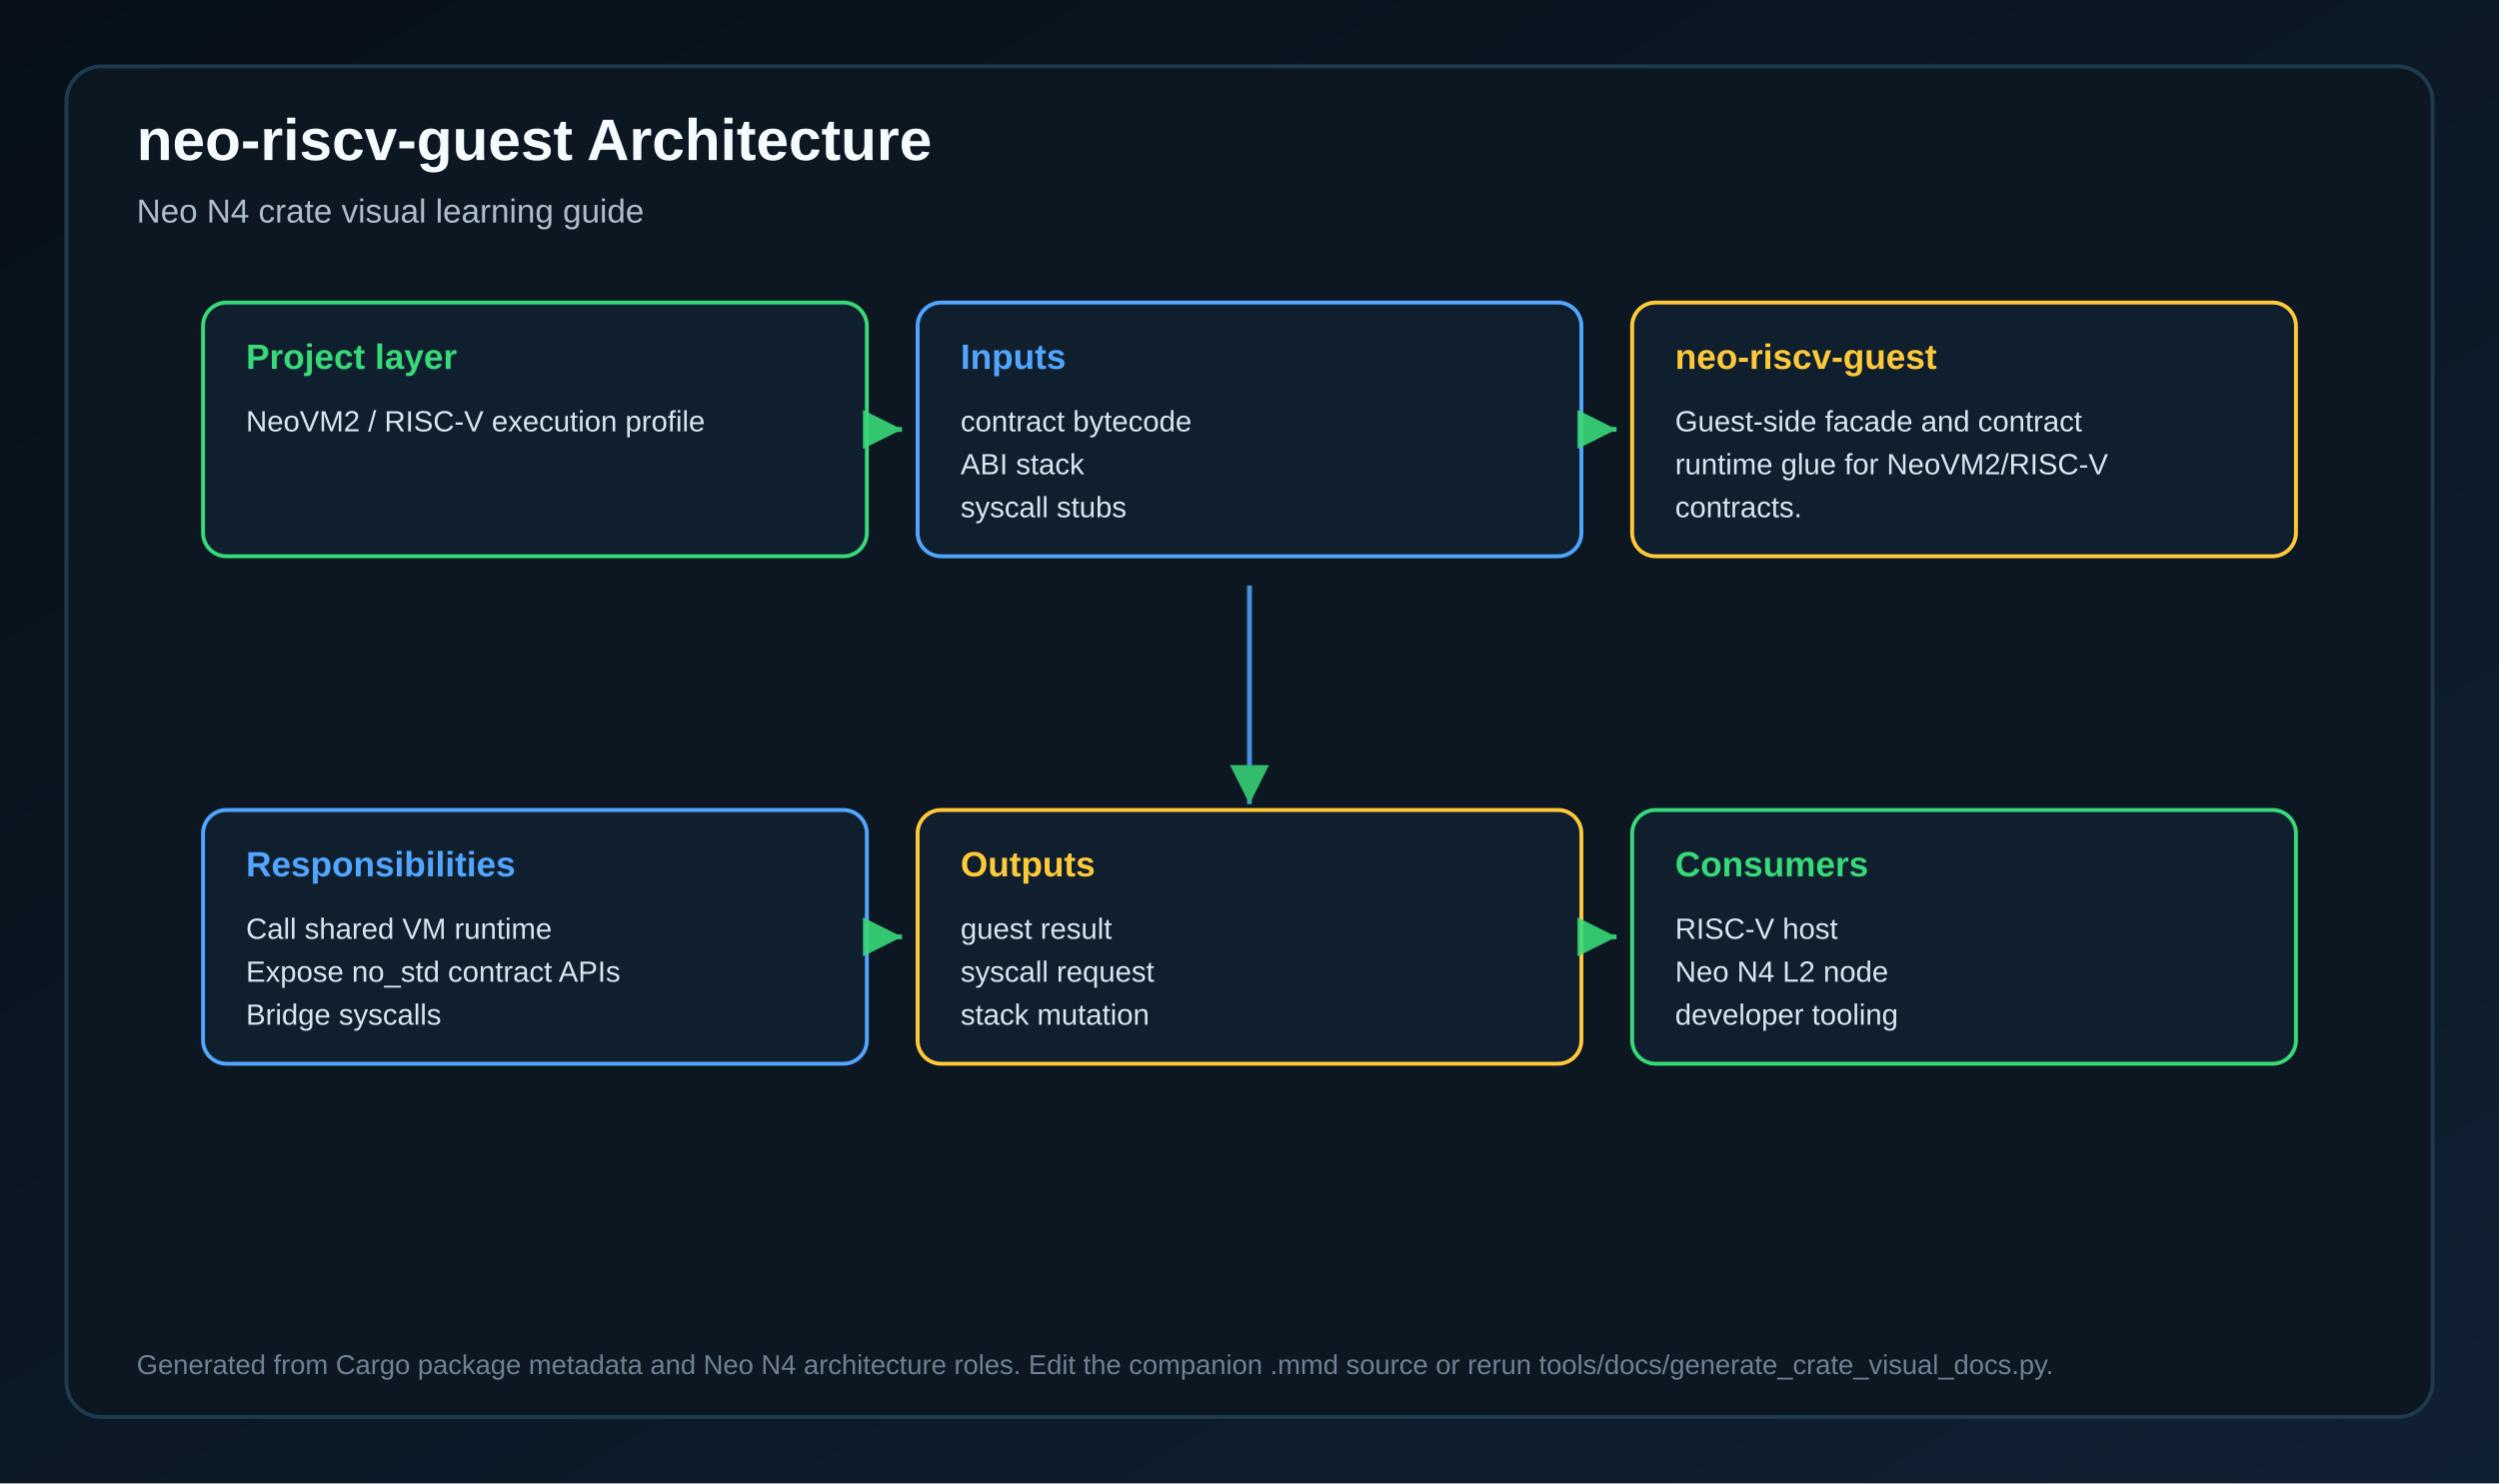
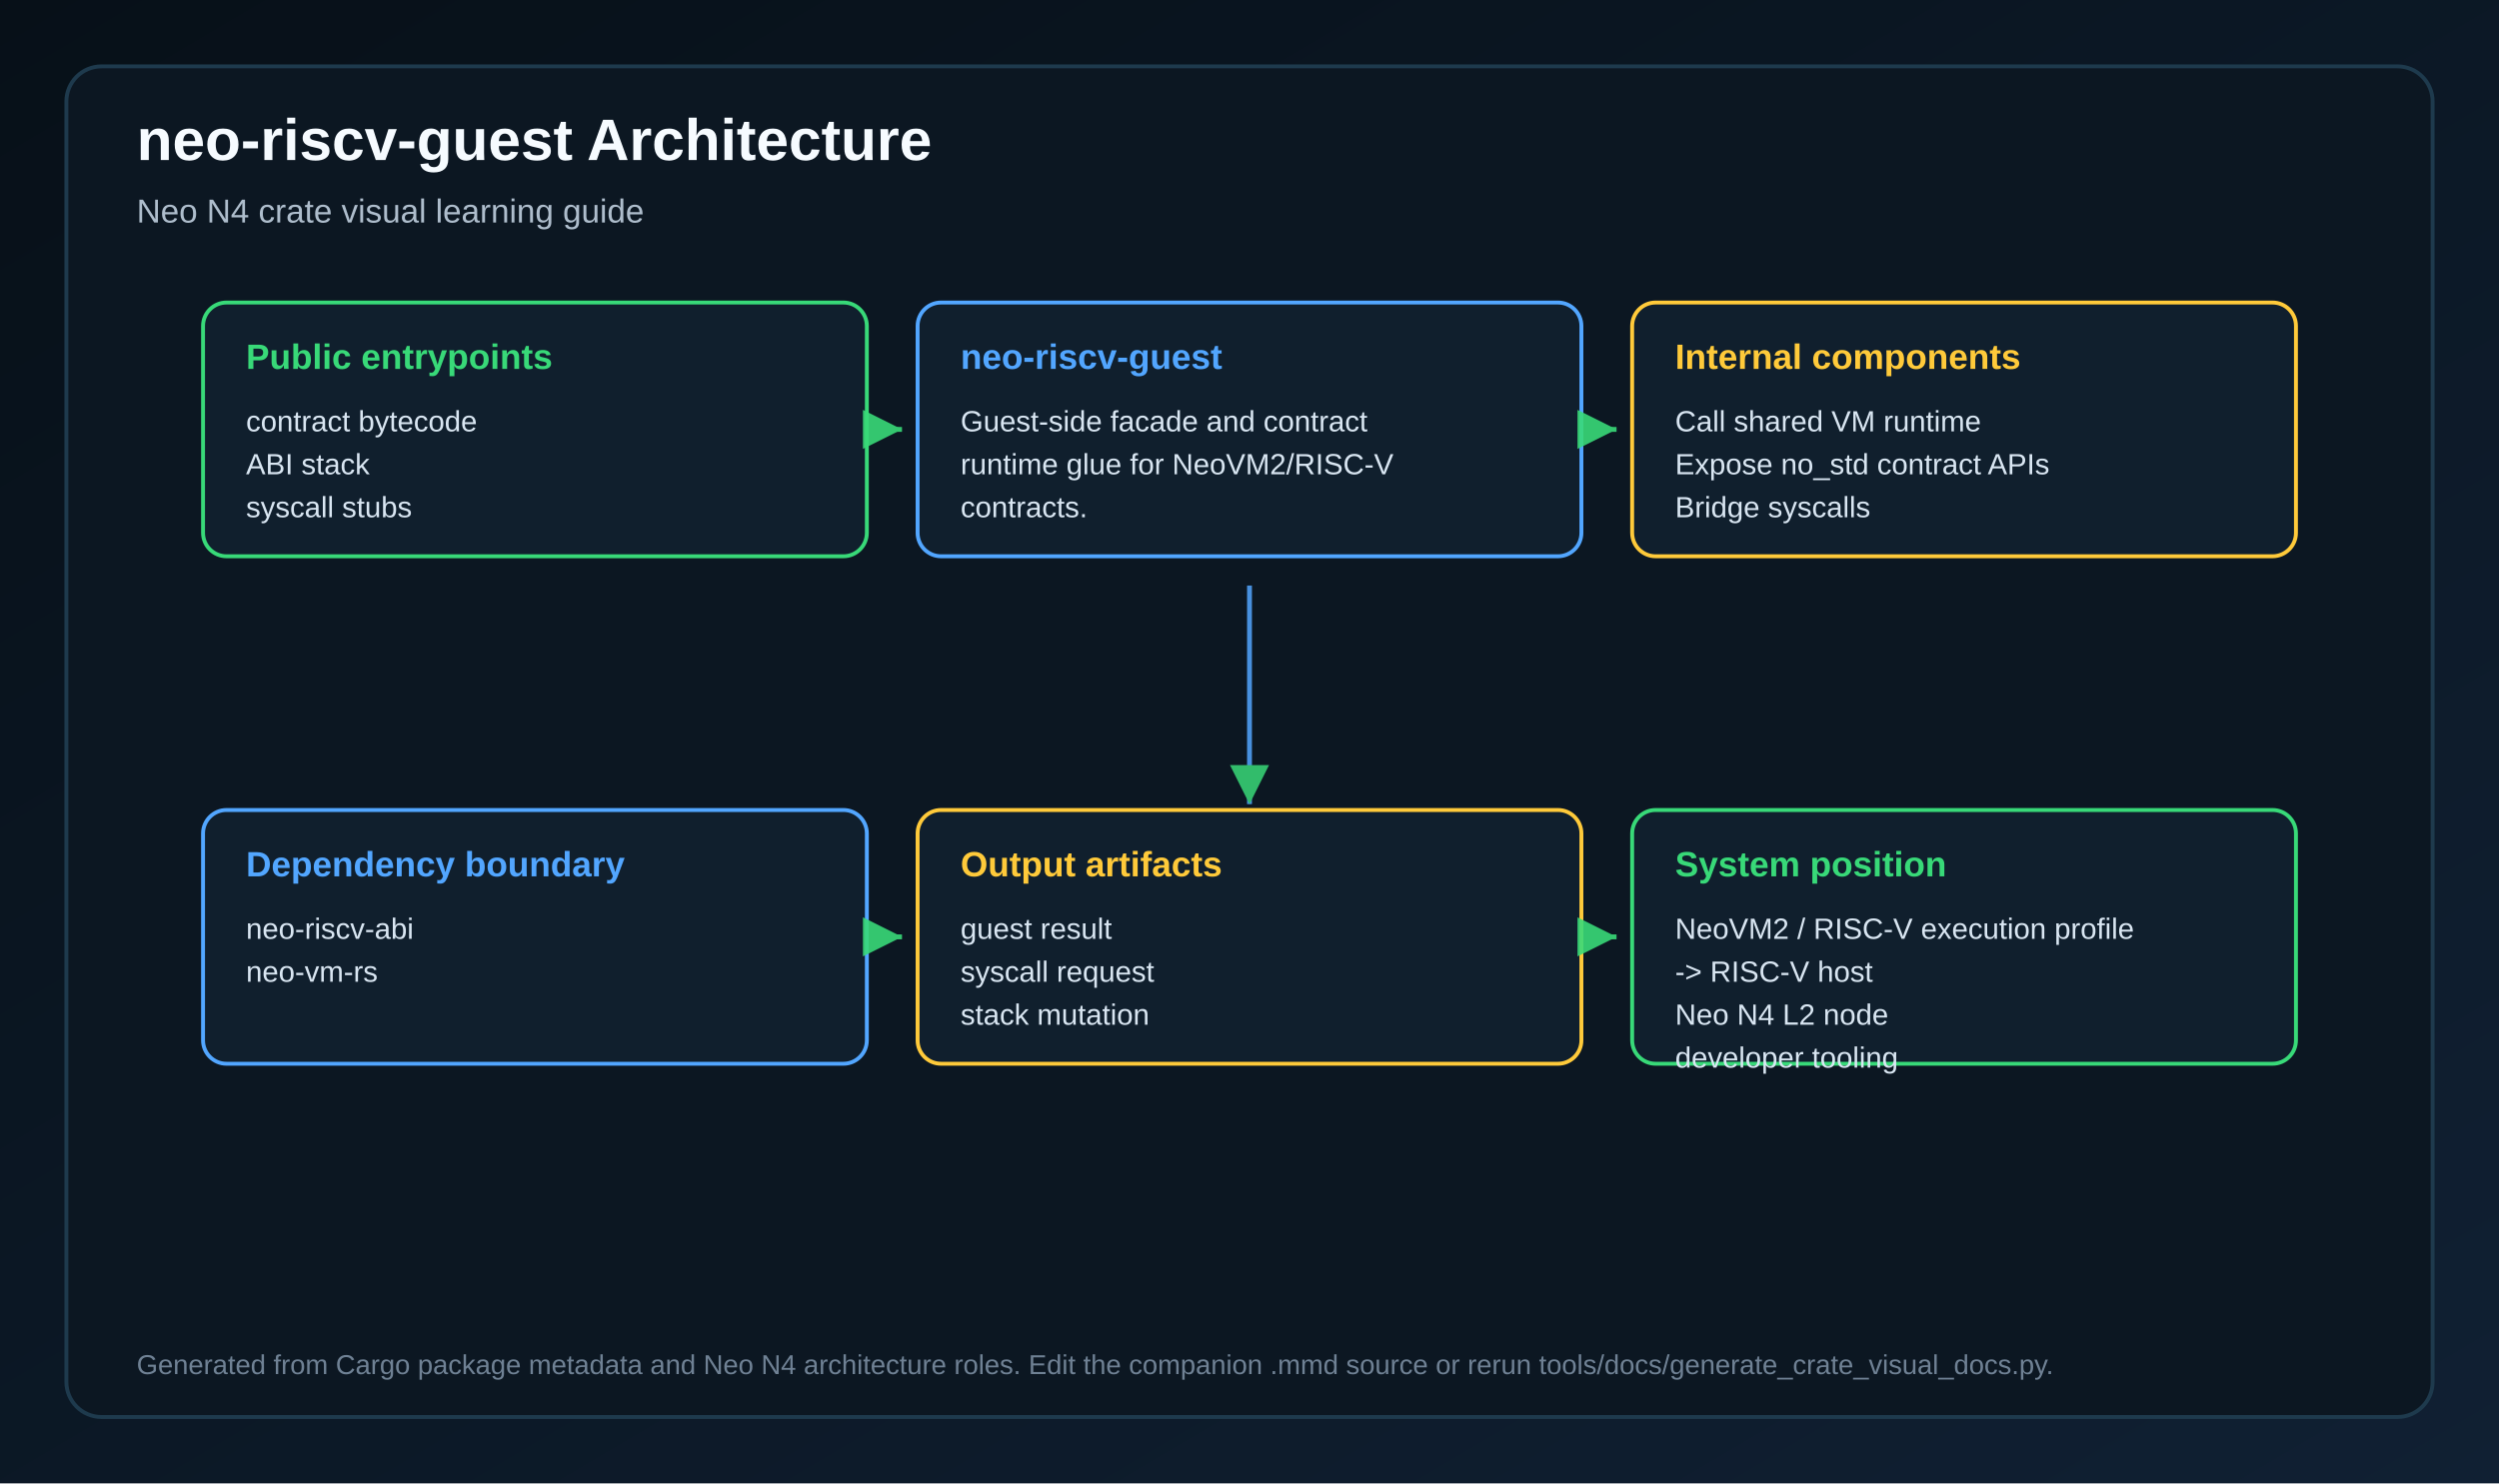
<svg xmlns="http://www.w3.org/2000/svg" width="1280" height="760" viewBox="0 0 1280 760" role="img" aria-label="neo-riscv-guest Architecture">
  <defs>
    <linearGradient id="bg" x1="0" x2="1" y1="0" y2="1">
      <stop offset="0" stop-color="#071018" />
      <stop offset="1" stop-color="#102033" />
    </linearGradient>
    <marker id="arrow" markerWidth="12" markerHeight="12" refX="10" refY="6" orient="auto">
      <path d="M2,2 L10,6 L2,10 Z" fill="#38d978" />
    </marker>
  </defs>
  <rect x="0" y="0" width="1280" height="760" fill="url(#bg)" />
  <rect x="34" y="34" width="1212" height="692" rx="18" fill="#0c1722" stroke="#1e3a4d" stroke-width="2" />
  <text x="70" y="82" fill="#f6fbff" font-size="30" font-family="Segoe UI, Arial, sans-serif" font-weight="700">neo-riscv-guest Architecture</text>
  <text x="70" y="114" fill="#aebdcc" font-size="17" font-family="Segoe UI, Arial, sans-serif">Neo N4 crate visual learning guide</text>
  <rect x="104" y="155" width="340" height="130" rx="12" fill="#101f2d" stroke="#38d978" stroke-width="2" />
-   <text x="126" y="189" fill="#38d978" font-size="18" font-family="Segoe UI, Arial, sans-serif" font-weight="700">Project layer</text>
-   <text x="126" y="221" fill="#d9e6f2" font-size="15" font-family="Segoe UI, Arial, sans-serif">NeoVM2 / RISC-V execution profile</text>
+   <text x="126" y="189" fill="#38d978" font-size="18" font-family="Segoe UI, Arial, sans-serif" font-weight="700">Public entrypoints</text>
+   <text x="126" y="221" fill="#d9e6f2" font-size="15" font-family="Segoe UI, Arial, sans-serif">contract bytecode</text>
+   <text x="126" y="243" fill="#d9e6f2" font-size="15" font-family="Segoe UI, Arial, sans-serif">ABI stack</text>
+   <text x="126" y="265" fill="#d9e6f2" font-size="15" font-family="Segoe UI, Arial, sans-serif">syscall stubs</text>
  <rect x="470" y="155" width="340" height="130" rx="12" fill="#101f2d" stroke="#52a6ff" stroke-width="2" />
-   <text x="492" y="189" fill="#52a6ff" font-size="18" font-family="Segoe UI, Arial, sans-serif" font-weight="700">Inputs</text>
-   <text x="492" y="221" fill="#d9e6f2" font-size="15" font-family="Segoe UI, Arial, sans-serif">contract bytecode</text>
-   <text x="492" y="243" fill="#d9e6f2" font-size="15" font-family="Segoe UI, Arial, sans-serif">ABI stack</text>
-   <text x="492" y="265" fill="#d9e6f2" font-size="15" font-family="Segoe UI, Arial, sans-serif">syscall stubs</text>
+   <text x="492" y="189" fill="#52a6ff" font-size="18" font-family="Segoe UI, Arial, sans-serif" font-weight="700">neo-riscv-guest</text>
+   <text x="492" y="221" fill="#d9e6f2" font-size="15" font-family="Segoe UI, Arial, sans-serif">Guest-side facade and contract</text>
+   <text x="492" y="243" fill="#d9e6f2" font-size="15" font-family="Segoe UI, Arial, sans-serif">runtime glue for NeoVM2/RISC-V</text>
+   <text x="492" y="265" fill="#d9e6f2" font-size="15" font-family="Segoe UI, Arial, sans-serif">contracts.</text>
  <line x1="452" y1="220" x2="462" y2="220" stroke="#38d978" stroke-width="2.5" marker-end="url(#arrow)" opacity="0.9" />
  <rect x="836" y="155" width="340" height="130" rx="12" fill="#101f2d" stroke="#ffca3a" stroke-width="2" />
-   <text x="858" y="189" fill="#ffca3a" font-size="18" font-family="Segoe UI, Arial, sans-serif" font-weight="700">neo-riscv-guest</text>
-   <text x="858" y="221" fill="#d9e6f2" font-size="15" font-family="Segoe UI, Arial, sans-serif">Guest-side facade and contract</text>
-   <text x="858" y="243" fill="#d9e6f2" font-size="15" font-family="Segoe UI, Arial, sans-serif">runtime glue for NeoVM2/RISC-V</text>
-   <text x="858" y="265" fill="#d9e6f2" font-size="15" font-family="Segoe UI, Arial, sans-serif">contracts.</text>
+   <text x="858" y="189" fill="#ffca3a" font-size="18" font-family="Segoe UI, Arial, sans-serif" font-weight="700">Internal components</text>
+   <text x="858" y="221" fill="#d9e6f2" font-size="15" font-family="Segoe UI, Arial, sans-serif">Call shared VM runtime</text>
+   <text x="858" y="243" fill="#d9e6f2" font-size="15" font-family="Segoe UI, Arial, sans-serif">Expose no_std contract APIs</text>
+   <text x="858" y="265" fill="#d9e6f2" font-size="15" font-family="Segoe UI, Arial, sans-serif">Bridge syscalls</text>
  <line x1="818" y1="220" x2="828" y2="220" stroke="#38d978" stroke-width="2.5" marker-end="url(#arrow)" opacity="0.9" />
  <rect x="104" y="415" width="340" height="130" rx="12" fill="#101f2d" stroke="#52a6ff" stroke-width="2" />
-   <text x="126" y="449" fill="#52a6ff" font-size="18" font-family="Segoe UI, Arial, sans-serif" font-weight="700">Responsibilities</text>
-   <text x="126" y="481" fill="#d9e6f2" font-size="15" font-family="Segoe UI, Arial, sans-serif">Call shared VM runtime</text>
-   <text x="126" y="503" fill="#d9e6f2" font-size="15" font-family="Segoe UI, Arial, sans-serif">Expose no_std contract APIs</text>
-   <text x="126" y="525" fill="#d9e6f2" font-size="15" font-family="Segoe UI, Arial, sans-serif">Bridge syscalls</text>
+   <text x="126" y="449" fill="#52a6ff" font-size="18" font-family="Segoe UI, Arial, sans-serif" font-weight="700">Dependency boundary</text>
+   <text x="126" y="481" fill="#d9e6f2" font-size="15" font-family="Segoe UI, Arial, sans-serif">neo-riscv-abi</text>
+   <text x="126" y="503" fill="#d9e6f2" font-size="15" font-family="Segoe UI, Arial, sans-serif">neo-vm-rs</text>
  <rect x="470" y="415" width="340" height="130" rx="12" fill="#101f2d" stroke="#ffca3a" stroke-width="2" />
-   <text x="492" y="449" fill="#ffca3a" font-size="18" font-family="Segoe UI, Arial, sans-serif" font-weight="700">Outputs</text>
+   <text x="492" y="449" fill="#ffca3a" font-size="18" font-family="Segoe UI, Arial, sans-serif" font-weight="700">Output artifacts</text>
  <text x="492" y="481" fill="#d9e6f2" font-size="15" font-family="Segoe UI, Arial, sans-serif">guest result</text>
  <text x="492" y="503" fill="#d9e6f2" font-size="15" font-family="Segoe UI, Arial, sans-serif">syscall request</text>
  <text x="492" y="525" fill="#d9e6f2" font-size="15" font-family="Segoe UI, Arial, sans-serif">stack mutation</text>
  <line x1="452" y1="480" x2="462" y2="480" stroke="#38d978" stroke-width="2.5" marker-end="url(#arrow)" opacity="0.9" />
  <rect x="836" y="415" width="340" height="130" rx="12" fill="#101f2d" stroke="#38d978" stroke-width="2" />
-   <text x="858" y="449" fill="#38d978" font-size="18" font-family="Segoe UI, Arial, sans-serif" font-weight="700">Consumers</text>
-   <text x="858" y="481" fill="#d9e6f2" font-size="15" font-family="Segoe UI, Arial, sans-serif">RISC-V host</text>
-   <text x="858" y="503" fill="#d9e6f2" font-size="15" font-family="Segoe UI, Arial, sans-serif">Neo N4 L2 node</text>
-   <text x="858" y="525" fill="#d9e6f2" font-size="15" font-family="Segoe UI, Arial, sans-serif">developer tooling</text>
+   <text x="858" y="449" fill="#38d978" font-size="18" font-family="Segoe UI, Arial, sans-serif" font-weight="700">System position</text>
+   <text x="858" y="481" fill="#d9e6f2" font-size="15" font-family="Segoe UI, Arial, sans-serif">NeoVM2 / RISC-V execution profile</text>
+   <text x="858" y="503" fill="#d9e6f2" font-size="15" font-family="Segoe UI, Arial, sans-serif">-&gt; RISC-V host</text>
+   <text x="858" y="525" fill="#d9e6f2" font-size="15" font-family="Segoe UI, Arial, sans-serif">Neo N4 L2 node</text>
+   <text x="858" y="547" fill="#d9e6f2" font-size="15" font-family="Segoe UI, Arial, sans-serif">developer tooling</text>
  <line x1="818" y1="480" x2="828" y2="480" stroke="#38d978" stroke-width="2.5" marker-end="url(#arrow)" opacity="0.9" />
  <path d="M640 300 C640 350 640 370 640 412" stroke="#52a6ff" stroke-width="2.5" fill="none" marker-end="url(#arrow)" opacity="0.85" />
  <text x="70" y="704" fill="#6f8194" font-size="14" font-family="Segoe UI, Arial, sans-serif">Generated from Cargo package metadata and Neo N4 architecture roles. Edit the companion .mmd source or rerun tools/docs/generate_crate_visual_docs.py.</text>
</svg>
